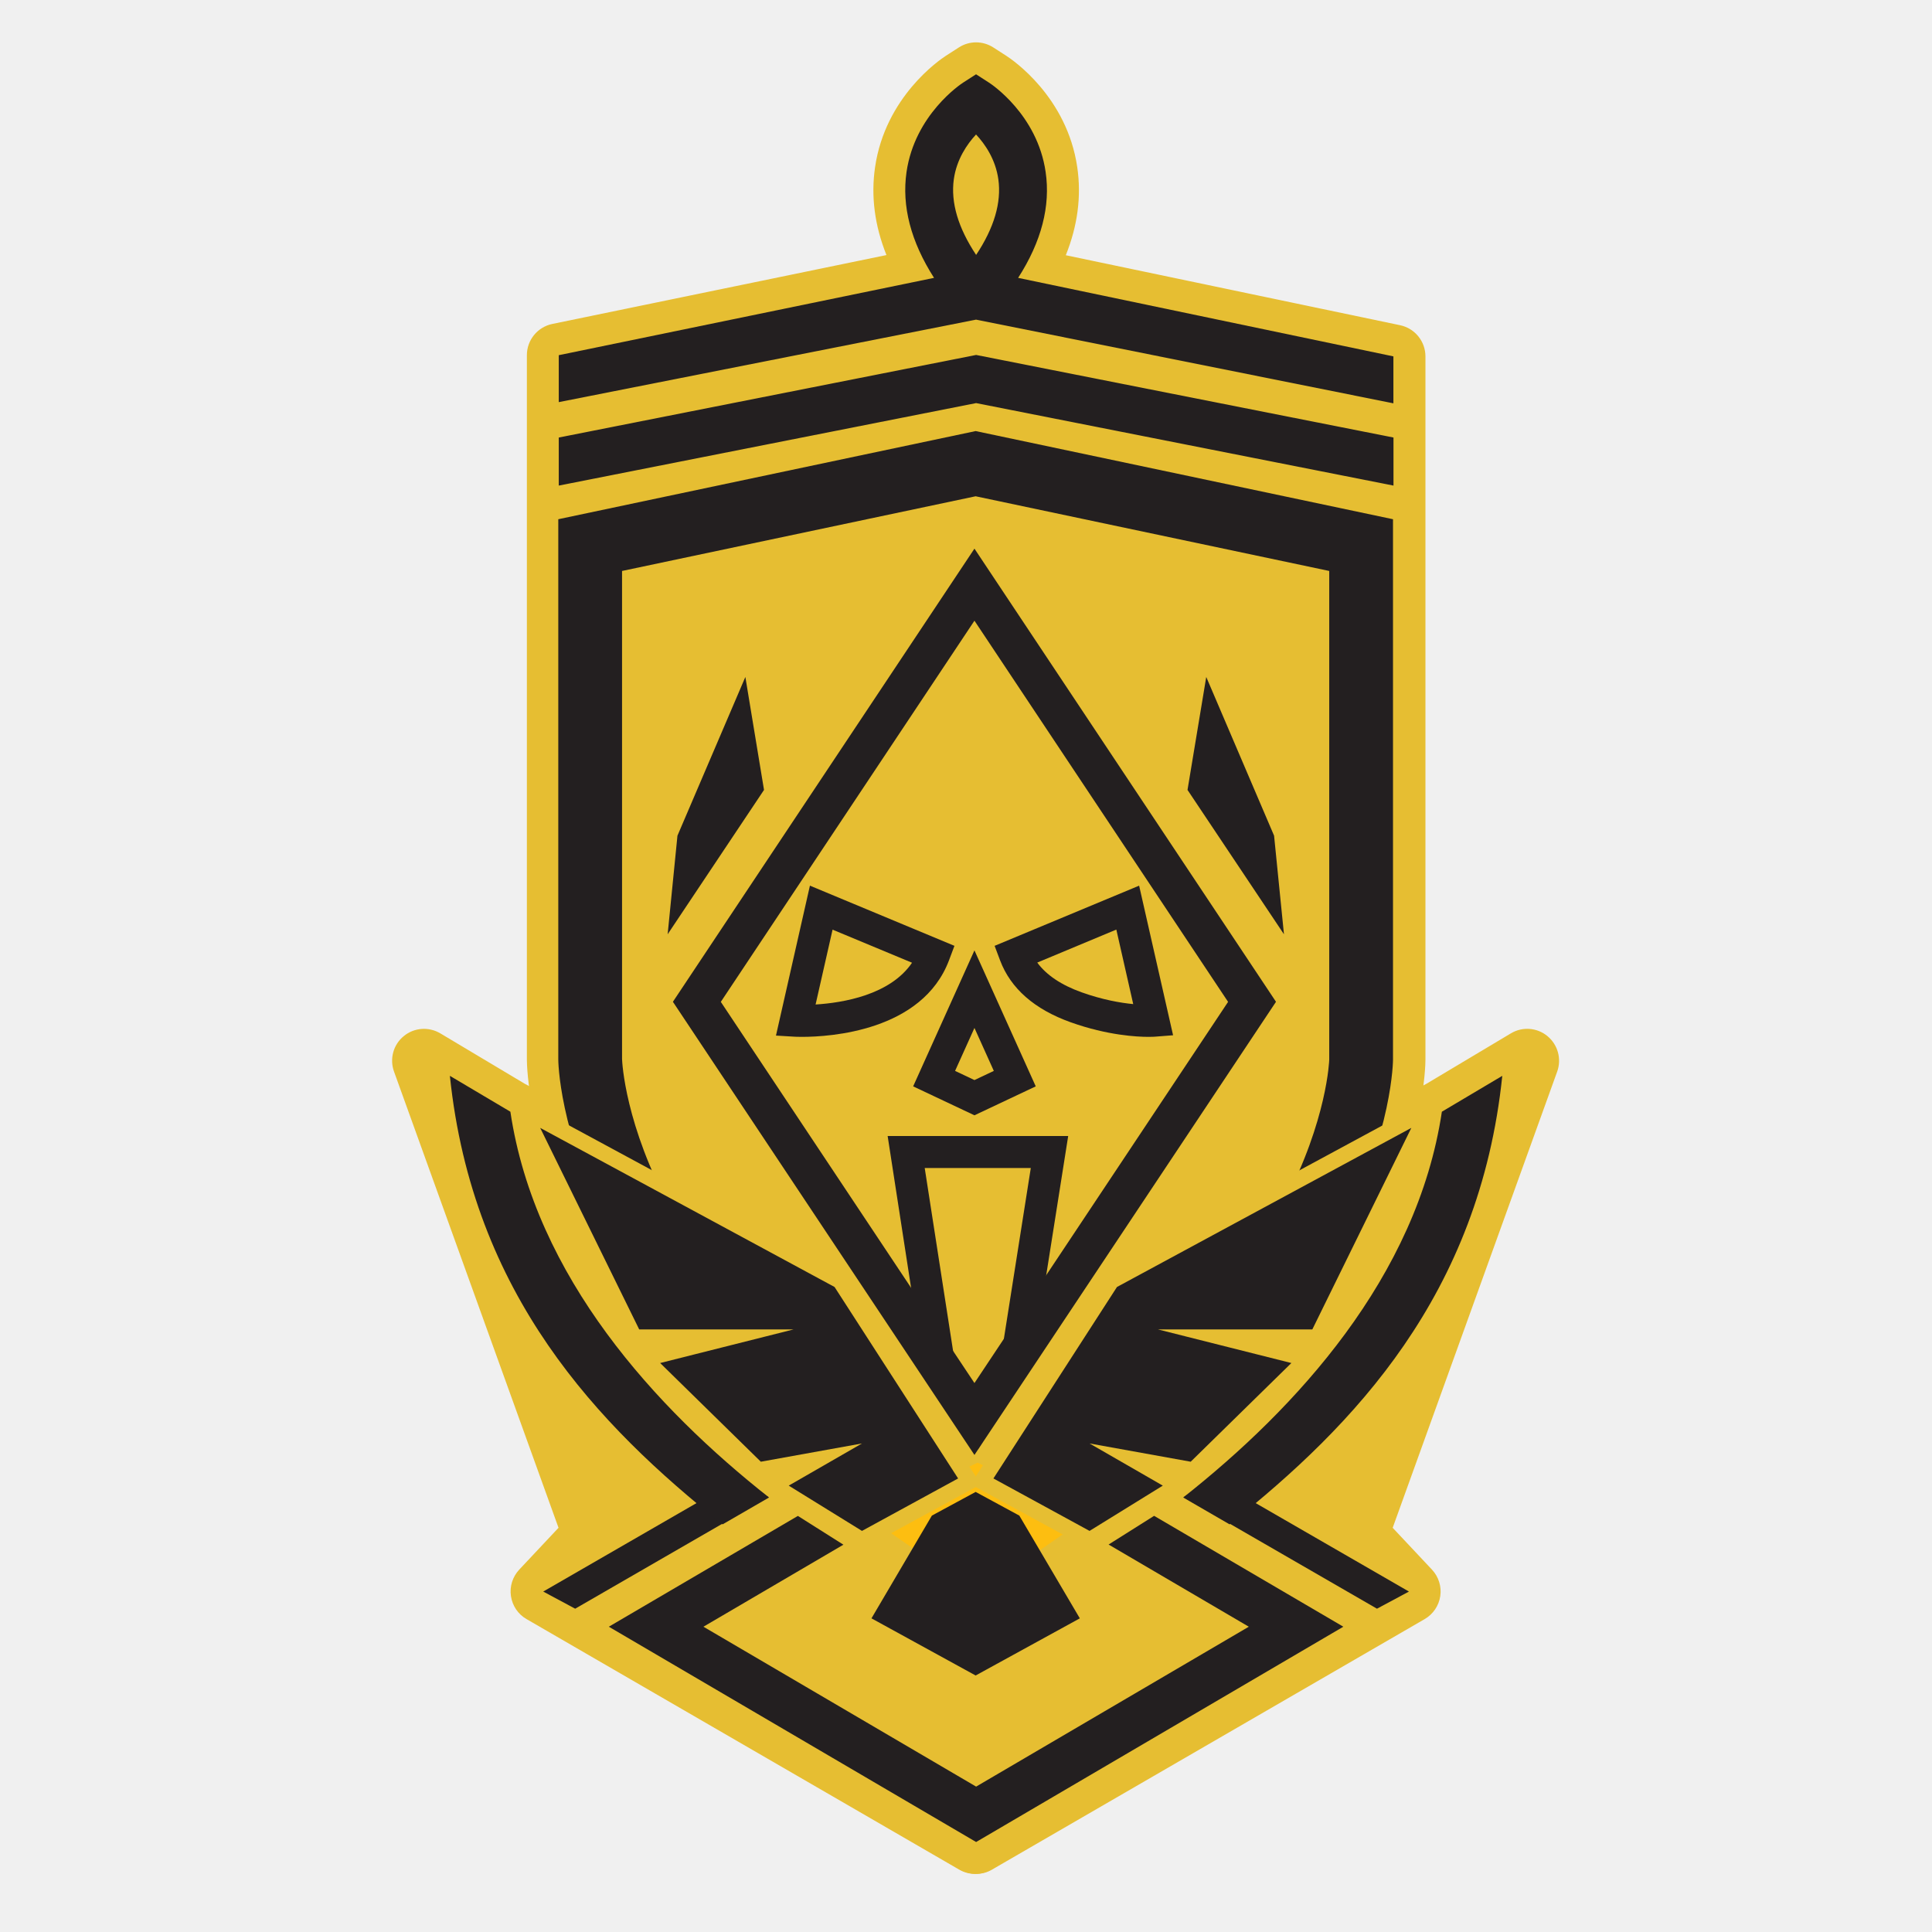
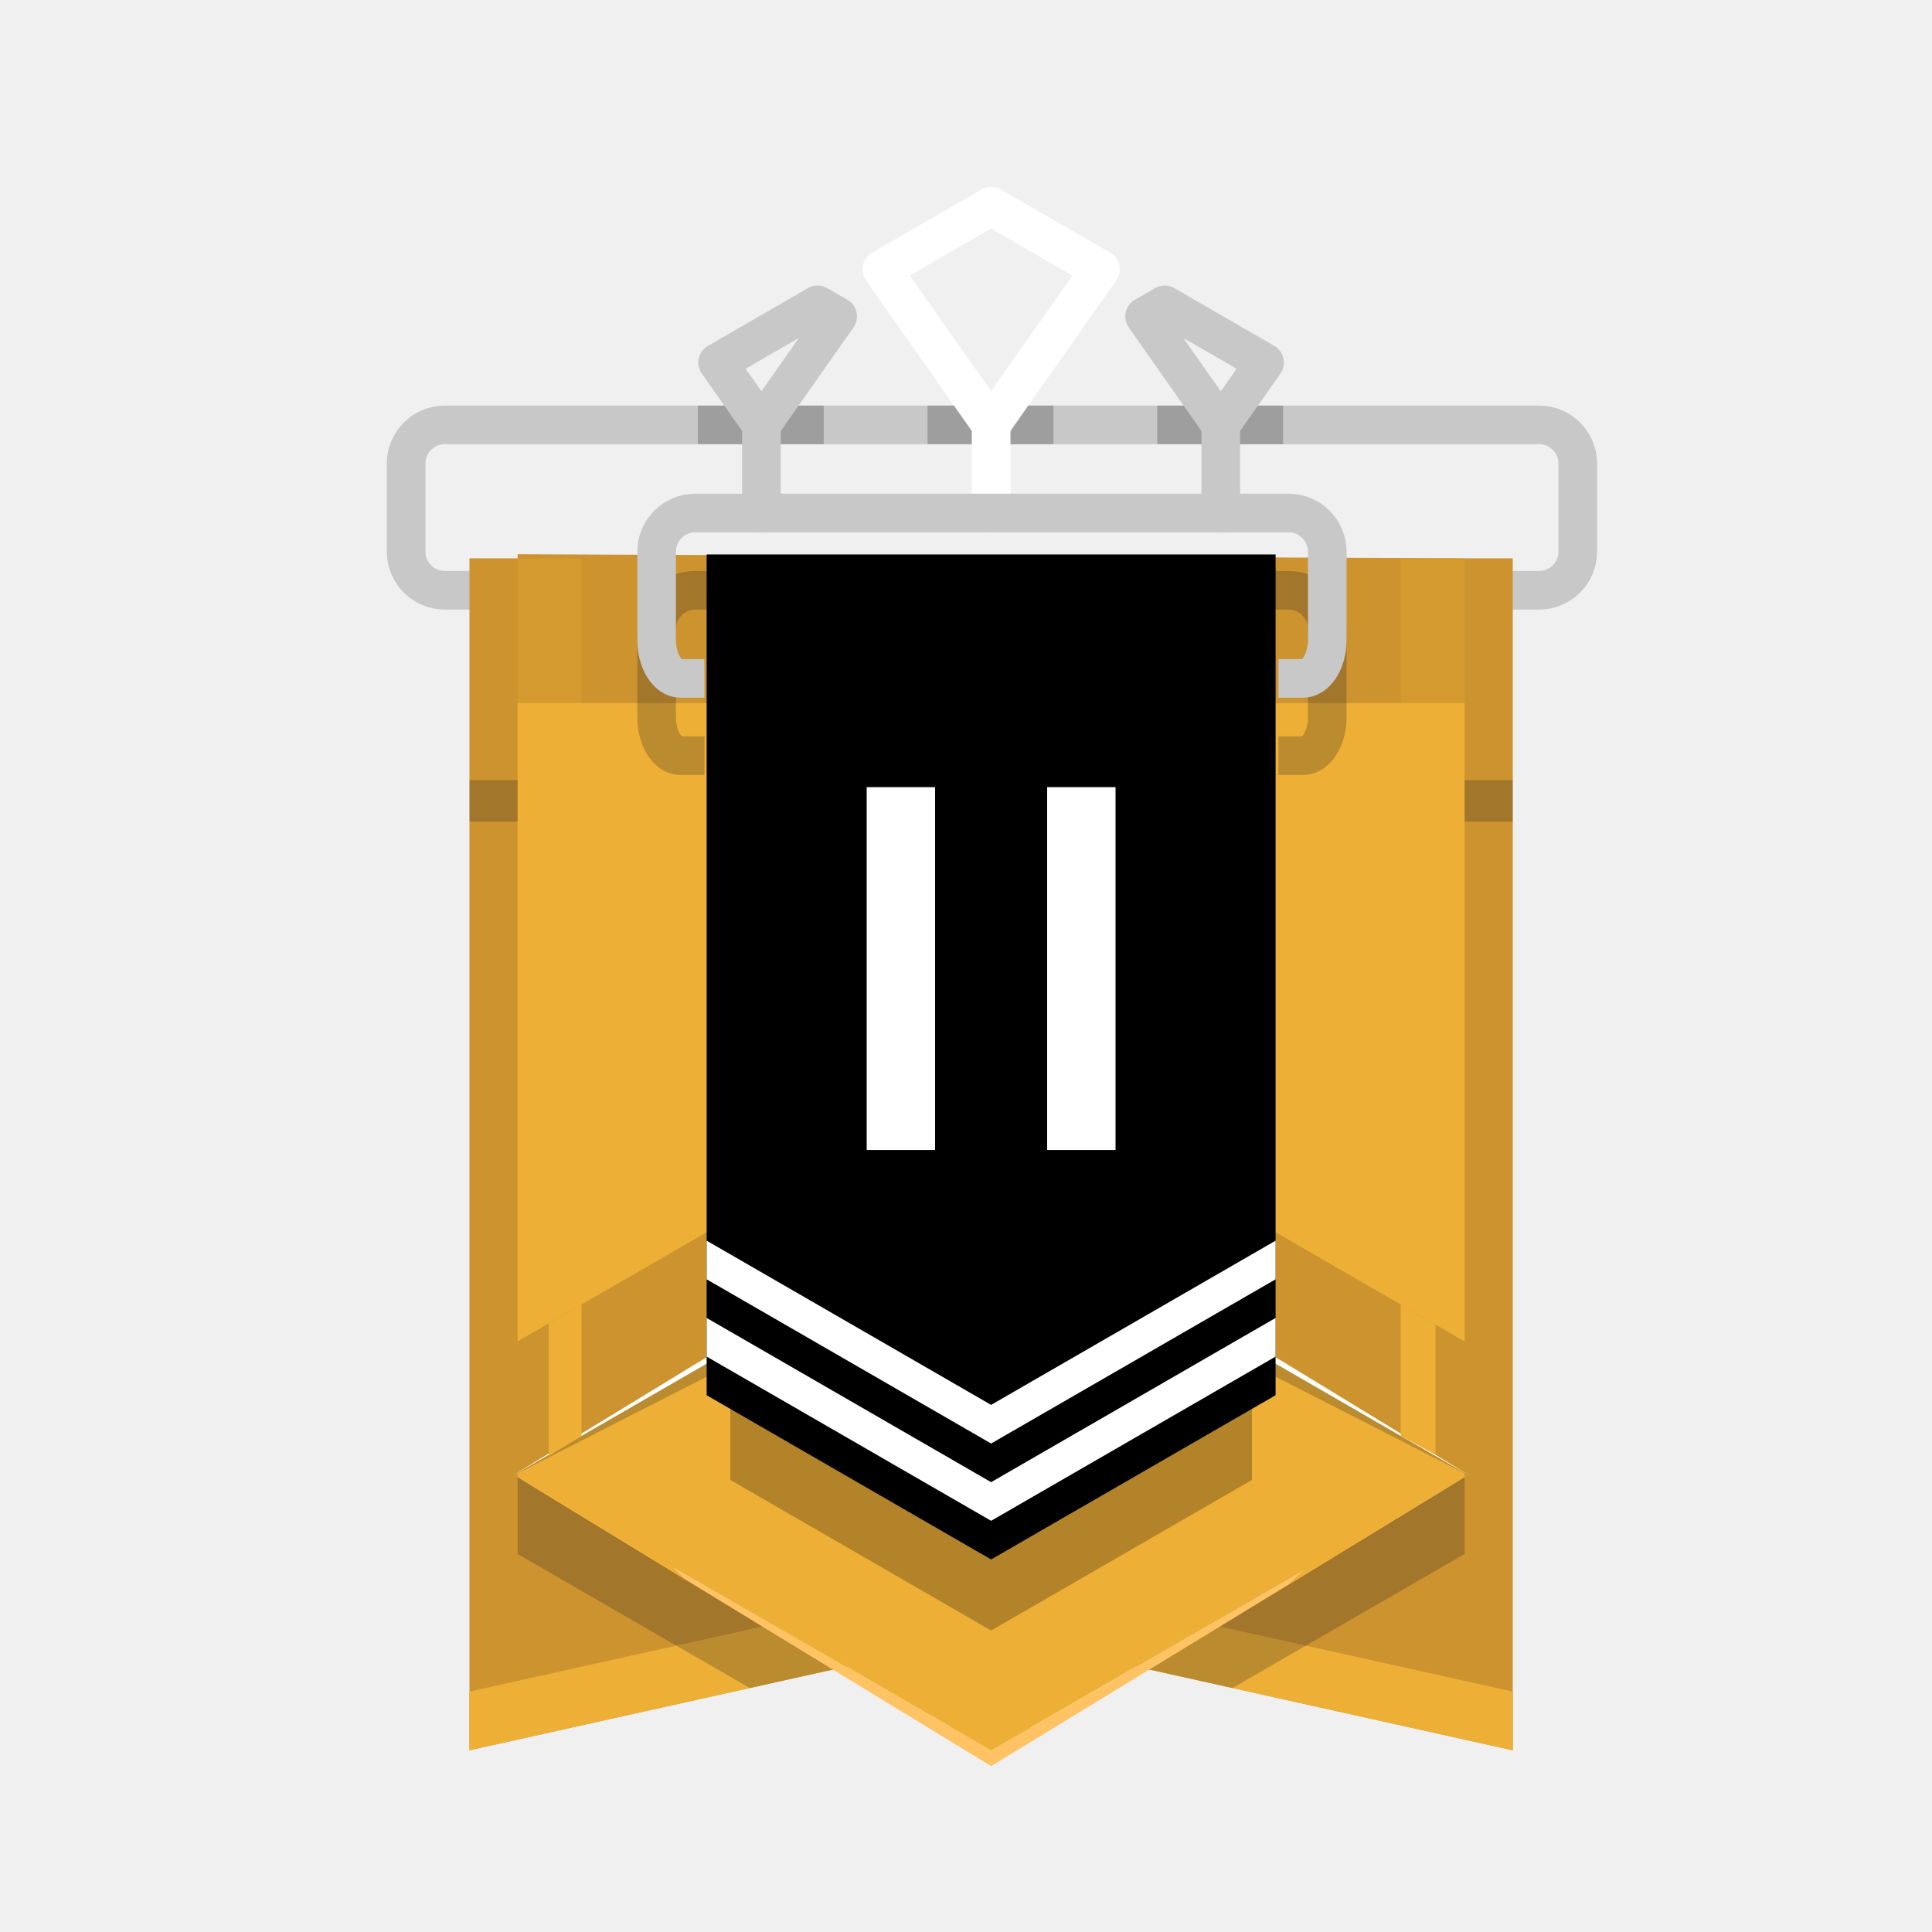
- <svg xmlns="http://www.w3.org/2000/svg" version="1.1" id="Ranks" x="0px" y="0px" width="242.38px" height="242.38px" viewBox="0 0 242.38 242.38" enable-background="new 0 0 242.38 242.38" xml:space="preserve">
-   <g>
+ <svg xmlns="http://www.w3.org/2000/svg" xmlns:xlink="http://www.w3.org/1999/xlink" version="1.1" x="0px" y="0px" width="500px" height="500px" viewBox="0 0 500 500" enable-background="new 0 0 500 500" xml:space="preserve">
+   <symbol id="League_x5F_Gold" viewBox="-250.5 -250.36 501 501">
    <g>
-       <polygon fill="#E6BE32" points="191.61,133.08 180.9,139.47 148.51,156.47 122.46,201.82 122.46,231.09 176.74,199.67     170.14,192.63   " />
+       <path fill="none" stroke="#C8C8C8" stroke-width="10" stroke-linecap="round" stroke-linejoin="round" stroke-miterlimit="10" d="    M141.83,99.57c5.5,0,10,4.5,10,10v22.81c0,5.5-4.5,10-10,10H-141.4c-5.5,0-10-4.5-10-10v-22.81c0-5.5,4.5-10,10-10H141.83z" />
+     </g>
+     <polygon opacity="0" fill="#EDAF35" points="173.21,-100.64 0,-200.64 -173.21,-100.64 -173.21,99.36 0,199.36 173.21,99.36  " />
+     <polygon opacity="0" fill="none" stroke="#231F20" stroke-miterlimit="10" points="250,-249.86 -250,-249.86 -250,250.14    250,250.14  " />
+     <polygon fill="#CC932F" points="-135,-200.64 0,-170.64 135,-200.64 135,107.84 -135,107.84  " />
+     <polyline fill="#CC932F" points="122.53,107.84 122.53,70.38 -122.53,70.38 -122.53,108.9  " />
+     <polygon fill="#EDAF35" points="135.04,-200.64 135.04,-185.45 0,-155.45 -135.04,-185.45 -135.04,-200.64 0,-170.64  " />
+     <polygon fill="#EDAF35" points="-122.53,-129.9 0,-200.64 122.53,-129.9 122.53,70.38 -122.53,70.38  " />
+     <polygon opacity="0.25" fill="#231F20" points="-122.53,39.7 -135,39.7 -135,50.45 -122.53,50.45  " />
+     <polygon opacity="0.25" fill="#231F20" points="135,39.7 122.53,39.7 122.53,50.45 135,50.45  " />
+     <path opacity="0.25" fill="#231F20" d="M-122.53-149.84l60.07-34.68l24.94,5.54l-85.01,49.08V-149.84z M37.52-178.98l24.94-5.54   l60.07,34.68v19.94L37.52-178.98z" />
+     <polygon fill="#FFC364" points="124.41,-128.82 0,-200.64 -124.41,-128.82 0,-204.74  " />
+     <path fill="#EDAF35" d="M-122.53-129.9l43.44-26.58L-106-129.59V70.38h-16.53V-129.9z M106,70.38v-201.72l-29.52-26.73l46.04,28.16   V70.38H106z" />
+     <g>
+       <polygon fill="#EDAF35" points="-10.47,89.64 0,95.69 10.47,89.64 10.47,-194.6 0,-200.64 -10.47,-194.6   " />
+       <polygon fill="#EDAF35" points="40.47,89.64 50.94,95.69 61.41,89.64 61.41,-165.19 50.94,-171.23 40.47,-177.28   " />
+       <polygon fill="#EDAF35" points="-61.41,89.64 -50.94,95.69 -40.47,89.64 -40.47,-177.28 -50.94,-171.23 -61.41,-165.19   " />
    </g>
    <g>
-       <path fill="#E6BE32" d="M122.46,235.09c-0.69,0-1.38-0.18-2-0.53c-1.24-0.71-2-2.04-2-3.47v-29.27c0-0.7,0.18-1.39,0.53-1.99    l26.04-45.35c0.38-0.66,0.94-1.2,1.61-1.55l32.29-16.95l10.62-6.34c1.45-0.87,3.29-0.73,4.59,0.35c1.3,1.08,1.79,2.85,1.22,4.44    l-20.64,57.24l4.93,5.25c0.83,0.89,1.22,2.11,1.04,3.32c-0.18,1.21-0.9,2.27-1.95,2.88l-54.28,31.43    C123.85,234.91,123.16,235.09,122.46,235.09z M126.46,202.89v21.26l43.92-25.43l-3.16-3.36c-1.03-1.1-1.36-2.68-0.85-4.09    l17.68-49.02l-1.11,0.66c-0.06,0.04-0.13,0.07-0.19,0.11l-31.36,16.46L126.46,202.89z" />
+       <polygon fill="#CC932F" points="124.41,-129.9 124.41,-95.9 0,-24.08 -124.41,-95.9 -124.41,-129.9 0,-58.08   " />
+       <polygon opacity="0.25" fill="#231F20" points="-124.41,-129.9 0,-58.08 124.41,-129.9 0,-66.34   " />
+       <polygon fill="#FFFFFF" points="-124.41,-129.9 0,-58.08 124.41,-129.9 0,-53.98   " />
    </g>
+     <path fill="#EDAF35" d="M-106-119.28v34l-8.5-4.91v-34.31 M115-124.16v33.69l-9,5.2v-34" />
    <g>
-       <polygon fill="#E6BE32" points="53.19,133.08 63.9,139.47 96.29,156.47 122.33,201.82 122.33,231.09 68.05,199.67 74.66,192.63       " />
+       <g opacity="0.25">
+         <path fill="none" stroke="#231F20" stroke-width="10" stroke-linejoin="round" stroke-miterlimit="10" d="M74.36,56.76     c0,0,2.84,0,6.32,0s6.32,4.5,6.32,10l0,22.81c0,5.5-4.5,10-10,10H-76.57c-5.5,0-10-4.5-10-10l0-22.81c0-5.5,2.79-10,6.19-10     s6.19,0,6.19,0" />
+       </g>
+       <g>
+         <g opacity="0.25">
+           <line fill="none" stroke="#231F20" stroke-width="10" stroke-linejoin="round" stroke-miterlimit="10" x1="75.56" y1="142.38" x2="42.99" y2="142.38" />
+         </g>
+         <line fill="none" stroke="#C8C8C8" stroke-width="10" stroke-linecap="round" stroke-linejoin="round" stroke-miterlimit="10" x1="59.44" y1="142.38" x2="59.44" y2="119.57" />
+         <polygon fill="none" stroke="#C8C8C8" stroke-width="10" stroke-linecap="round" stroke-linejoin="round" stroke-miterlimit="10" points="     59.44,142.38 39.72,170.44 44.91,173.43 70.77,158.5    " />
+       </g>
+       <g>
+         <g opacity="0.25">
+           <line fill="none" stroke="#231F20" stroke-width="10" stroke-linejoin="round" stroke-miterlimit="10" x1="16.12" y1="142.38" x2="-16.45" y2="142.38" />
+         </g>
+         <line fill="none" stroke="#FFFFFF" stroke-width="10" stroke-linecap="round" stroke-linejoin="round" stroke-miterlimit="10" x1="0" y1="142.38" x2="0" y2="119.57" />
+         <polygon fill="none" stroke="#FFFFFF" stroke-width="10" stroke-linecap="round" stroke-linejoin="round" stroke-miterlimit="10" points="     0,142.38 -28.28,182.62 0,198.96 28.29,182.62    " />
+       </g>
+       <g>
+         <g opacity="0.25">
+           <line fill="none" stroke="#231F20" stroke-width="10" stroke-linejoin="round" stroke-miterlimit="10" x1="-43.32" y1="142.38" x2="-75.89" y2="142.38" />
+         </g>
+         <line fill="none" stroke="#C8C8C8" stroke-width="10" stroke-linecap="round" stroke-linejoin="round" stroke-miterlimit="10" x1="-59.44" y1="142.38" x2="-59.44" y2="119.57" />
+         <polygon fill="none" stroke="#C8C8C8" stroke-width="10" stroke-linecap="round" stroke-linejoin="round" stroke-miterlimit="10" points="     -59.44,142.38 -70.77,158.5 -44.91,173.43 -39.72,170.44    " />
+       </g>
+       <g>
+         <path fill="none" stroke="#C8C8C8" stroke-width="10" stroke-linejoin="round" stroke-miterlimit="10" d="M74.36,76.76     c0,0,2.84,0,6.32,0s6.32,4.5,6.32,10l0,22.81c0,5.5-4.5,10-10,10H-76.57c-5.5,0-10-4.5-10-10l0-22.81c0-5.5,2.79-10,6.19-10     s6.19,0,6.19,0" />
+       </g>
    </g>
+     <path opacity="0.25" fill="#EDAF35" d="M-106,68.4v39.44h-16.53v-39.5 M122.53,68.34v39.5H106V68.05" />
+   </symbol>
+   <symbol id="Position_x5F_2" viewBox="-250.5 -250.5 501 501">
+     <polygon opacity="0" fill="none" stroke="#231F20" stroke-miterlimit="10" points="250,-250 -250,-250 -250,250 250,250  " />
+     <polygon opacity="0" fill="none" stroke="#FF0000" stroke-width="10" stroke-miterlimit="10" points="-173.21,99.22 0,199.22    173.21,99.22 173.21,-100.78 0,-200.78 -173.21,-100.78  " />
+     <polygon opacity="0.25" points="67.5,-131.67 67.5,36.36 0,36.36 -67.5,36.36 -67.5,-131.67 0,-170.64  " />
    <g>
-       <path fill="#E6BE32" d="M122.33,235.09c-0.69,0-1.38-0.18-2-0.54l-54.28-31.43c-1.06-0.61-1.77-1.67-1.95-2.88    c-0.18-1.21,0.21-2.43,1.04-3.32l4.93-5.25l-20.64-57.24c-0.57-1.59-0.09-3.37,1.22-4.44c1.3-1.08,3.14-1.21,4.59-0.35l10.62,6.34    l32.29,16.95c0.67,0.35,1.23,0.89,1.61,1.55l26.04,45.35c0.35,0.61,0.53,1.29,0.53,1.99v29.27c0,1.43-0.76,2.75-2,3.47    C123.71,234.92,123.02,235.09,122.33,235.09z M74.42,198.73l43.91,25.43v-21.26L93.4,159.47l-31.36-16.46    c-0.06-0.03-0.13-0.07-0.19-0.11l-1.11-0.66l17.68,49.02c0.51,1.42,0.18,3-0.85,4.09L74.42,198.73z" />
+       <polygon points="73.62,-109.75 73.62,107.84 0,107.84 -73.62,107.84 -73.62,-109.75 0,-152.25   " />
+       <g>
+         <path fill="#FFFFFF" d="M-32.2-46.28v93.9h17.7v-93.9H-32.2z" />
+         <path fill="#FFFFFF" d="M14.5-46.28v93.9h17.7v-93.9H14.5z" />
+       </g>
    </g>
-     <g>
-       <path fill="#E6BE32" d="M127.73,34.87c2.91-4.55,4.07-9,3.44-13.29c-1.05-7.22-6.85-11.04-7.1-11.2l-1.63-1.05l-1.63,1.05    c-0.25,0.16-6.04,3.98-7.09,11.2c-0.62,4.29,0.54,8.75,3.45,13.29l-47.08,9.7v5.89v4.43v6.04v4.21v23v44.79    c0,0,0,36.12,52.36,64.36c52.36-28.24,52.36-64.36,52.36-64.36V65.14v-4.21v-6.04v-4.27v-5.89L127.73,34.87z" />
+     <polygon fill="#FFFFFF" points="-73.62,-89.75 0,-132.25 73.62,-89.75 73.62,-99.75 0,-142.25 -73.62,-99.75  " />
+     <polygon fill="#FFFFFF" points="-73.62,-69.75 0,-112.25 73.62,-69.75 73.62,-79.75 0,-122.25 -73.62,-79.75  " />
+   </symbol>
+   <symbol id="base" viewBox="-251.5 -251.36 503 503">
+     <polygon fill="none" stroke="#231F20" stroke-width="3" stroke-miterlimit="10" points="250,-249.86 -250,-249.86 -250,250.14    250,250.14  " />
+     <line fill="none" stroke="#231F20" stroke-width="3" stroke-miterlimit="10" x1="-250" y1="250.14" x2="250" y2="-249.86" />
+     <line fill="none" stroke="#231F20" stroke-width="3" stroke-miterlimit="10" x1="250" y1="250.14" x2="-250" y2="-249.86" />
+     <polygon fill="none" stroke="#FF0000" stroke-width="10" stroke-miterlimit="10" points="-173.21,99.36 0,199.36 173.21,99.36    173.21,-100.64 0,-200.64 -173.21,-100.64  " />
+   </symbol>
+   <g id="Layer_1" display="none">
+ </g>
+   <g id="_x5B_HBE_x5D__-_Bg" display="none">
+     <rect x="-1381.68" y="-2129.43" display="inline" fill="#3A3A3A" width="2615.48" height="4079.18" />
+   </g>
+   <g id="_x5B_HBE_x5D__-_Struct" display="none">
+     <g id="League_x5F_Bronze" display="inline">
+ 	</g>
+     <use xlink:href="#base" width="503" height="503" id="XMLID_15_" x="-251.5" y="-251.36" transform="matrix(1 0 0 -1 256.5 252.334)" display="inline" overflow="visible" />
+   </g>
+   <g id="Bases">
+     <g id="League_x5F_Diamond_x5F_Small">
+       <g id="League_x5F_Diamond">
+ 		</g>
    </g>
-     <g>
-       <path fill="#E6BE32" d="M122.46,201.29c-0.65,0-1.31-0.16-1.9-0.48C66.72,171.77,66.1,134.5,66.1,132.93V44.56    c0-1.9,1.33-3.53,3.19-3.92L111.21,32c-1.48-3.7-1.96-7.39-1.43-11.01c1.28-8.84,8.1-13.48,8.87-13.98l1.63-1.05    c1.32-0.86,3.02-0.86,4.35,0l1.63,1.05c0.77,0.5,7.6,5.13,8.89,13.98c0.53,3.63,0.05,7.32-1.44,11.03l41.94,8.78    c1.85,0.39,3.18,2.02,3.18,3.92v88.21c0,1.57-0.62,38.84-54.46,67.88C123.76,201.13,123.11,201.29,122.46,201.29z M74.1,47.82    v85.11c0.01,1.35,0.89,33.38,48.36,59.8c47.47-26.42,48.35-58.45,48.36-59.82V47.97l-43.9-9.19c-1.29-0.27-2.36-1.15-2.87-2.37    c-0.51-1.21-0.39-2.6,0.32-3.71c2.38-3.71,3.34-7.26,2.86-10.56c-0.62-4.24-3.54-7.01-4.77-8.01c-1.23,0.99-4.14,3.76-4.76,8    c-0.48,3.3,0.48,6.85,2.86,10.56c0.71,1.11,0.83,2.5,0.32,3.71c-0.51,1.21-1.59,2.1-2.88,2.36L74.1,47.82z" />
+   </g>
+   <g id="Compound">
+     <g id="Rank_x5F_Copper_x5F_4_x5F_Small_1_">
+       <g id="Rank_x5F_Copper_x5F_4_2_">
+ 		</g>
    </g>
-     <g>
-       <polygon fill="#231F20" points="72.16,201.82 96.41,187.82 92.74,185.48 68.15,199.67   " />
+     <g id="Rank_x5F_Copper_x5F_4_x5F_Small_2_">
+       <g id="Rank_x5F_Copper_x5F_4_3_">
+ 		</g>
    </g>
-     <g>
-       <polygon fill="#231F20" points="174.82,60.92 122.46,50.57 70.1,60.92 70.1,54.89 122.46,44.53 174.82,54.89   " />
+     <g id="Rank_x5F_Copper_x5F_4_5_">
+       <g id="League_x5F_Copper">
+ 		</g>
    </g>
-     <g>
-       <polygon fill="#231F20" points="172.75,201.82 148.5,187.82 152.17,185.48 176.76,199.67   " />
+     <g id="Rank_x5F_Copper_x5F_4_x5F_Small_4_">
+       <g id="Rank_x5F_Copper_x5F_4_6_">
+ 		</g>
    </g>
-     <g>
-       <path fill="#231F20" d="M70.1,50.45v-5.89l47.08-9.7c-2.91-4.55-4.07-9-3.45-13.29c1.05-7.21,6.84-11.04,7.09-11.2l1.63-1.05    l1.63,1.05c0.25,0.16,6.05,3.98,7.1,11.2c0.63,4.29-0.53,8.75-3.45,13.29l47.08,9.85v5.89L122.45,40.1L70.1,50.45z M122.45,16.87    c-1.11,1.2-2.44,3.11-2.79,5.63c-0.4,2.9,0.54,6.08,2.8,9.48c2.26-3.4,3.19-6.57,2.79-9.47C124.9,19.98,123.57,18.07,122.45,16.87    " />
+     <g id="Rank_x5F_Copper_x5F_4_x5F_Small_3_">
+       <g id="Rank_x5F_Copper_x5F_4_4_">
+ 		</g>
    </g>
-     <g>
-       <polygon fill="#231F20" points="122.46,231.09 168.53,204.08 144.79,190.17 139.08,193.77 156.67,204.08 122.46,224.14     88.25,204.08 105.81,193.79 100.1,190.18 76.38,204.08   " />
+     <g id="Rank_x5F_Copper_x5F_4_x5F_Small">
+       <g id="Rank_x5F_Copper_x5F_4">
+ 		</g>
    </g>
-     <g>
-       <path fill="#231F20" d="M154.26,191.24c15.61-12.39,31.36-28.81,34.21-56.27l-7.58,4.5c-3.11,20.78-18.33,37.26-32.45,48.4    L154.26,191.24z" />
+     <g id="Position_x5F_1_x5F_Small">
+       <g id="Position_x5F_1_1_">
+ 		</g>
    </g>
-     <g>
-       <path fill="#231F20" d="M90.65,191.24l5.83-3.37c-14.13-11.14-29.35-27.62-32.45-48.4l-7.59-4.5    C59.29,162.43,75.04,178.85,90.65,191.24" />
+     <g id="Rank_x5F_Copper_x5F_3">
+ 	</g>
+     <g id="Rank_x5F_Copper_x5F_2">
+ 	</g>
+     <g id="Rank_x5F_Copper_x5F_1">
+ 	</g>
+     <g id="Rank_x5F_Bronze_x5F_4">
+ 	</g>
+     <g id="Rank_x5F_Bronze_x5F_3">
+ 	</g>
+     <g id="Rank_x5F_Bronze_x5F_2">
+ 	</g>
+     <g id="Rank_x5F_Bronze_x5F_1">
+ 	</g>
+     <g id="Rank_x5F_Silver_x5F_4">
+ 	</g>
+     <g id="Rank_x5F_Silver_x5F_3">
+ 	</g>
+     <g id="Rank_x5F_Silver_x5F_2">
+ 	</g>
+     <g id="Rank_x5F_Silver_x5F_1">
+ 	</g>
+     <g id="Rank_x5F_Gold_x5F_4">
+ 	</g>
+     <g id="Rank_x5F_Gold_x5F_3">
+ 	</g>
+     <g id="Rank_x5F_Gold_x5F_2">
+       <use xlink:href="#League_x5F_Gold" width="501" height="501" id="XMLID_125_" x="-250.5" y="-250.36" transform="matrix(1 0 0 -1 256.5 252.334)" overflow="visible" />
+       <use xlink:href="#Position_x5F_2" width="501" height="501" id="XMLID_46_" x="-250.5" y="-250.5" transform="matrix(1 0 0 -1 256.5 251.334)" overflow="visible" />
    </g>
-     <g>
-       <path fill="#231F20" d="M122.4,62.26l44.36,9.37v61.3c0,0.07-0.24,7.54-5.64,17.89c-5.17,9.93-16.06,24.23-38.72,37.31    c-17.64-10.18-30.8-22.69-38.21-36.35c-5.78-10.65-6.13-18.48-6.15-18.91V71.63L122.4,62.26 M122.4,54.08L70.04,65.14v67.79    c0,0,0,36.12,52.36,64.36c52.36-28.24,52.36-64.36,52.36-64.36V65.14L122.4,54.08z" />
-     </g>
-     <g>
-       <polygon fill="#FDBE10" points="122.64,183.5 108.66,190.17 122.64,199.88 136.7,190.17   " />
-     </g>
-     <g>
-       <polygon fill="#231F20" points="123.22,185.84 139.44,160.7 179.34,139.13 165.26,167.78 153.32,167.78 163.99,170.47     149.72,184.45 142.19,183.09 147.84,186.35 136.73,193.21   " />
-     </g>
-     <g>
-       <path fill="#E6BE32" d="M177.06,141.5l-12.42,25.28h-19.38l16.75,4.22l-12.63,12.38l-12.69-2.29l9.19,5.29l-9.19,5.68l-12.06-6.58    l15.5-24.02L177.06,141.5z M181.62,136.77l-5.51,2.98l-36.93,19.96l-0.45,0.24l-0.28,0.43l-15.5,24.02l-1.17,1.81l1.89,1.03    l12.06,6.58l1.02,0.56l0.99-0.61l9.19-5.68l2.85-1.76l-2.11-1.21l1.35,0.24l1.02,0.18l0.74-0.72l12.63-12.38l2.55-2.5l-3.46-0.87    l-1.12-0.28h3.26h1.25l0.55-1.12l12.42-25.28L181.62,136.77z" />
-     </g>
-     <g>
-       <polygon fill="#231F20" points="96.99,186.35 102.64,183.09 95.11,184.45 80.84,170.47 91.51,167.78 79.57,167.78 65.49,139.13     105.4,160.7 121.61,185.84 108.1,193.21   " />
-     </g>
-     <g>
-       <path fill="#E6BE32" d="M67.77,141.5l36.93,19.96l15.5,24.02l-12.06,6.58l-9.19-5.68l9.19-5.29l-12.69,2.29L82.82,171l16.75-4.22    H80.19L67.77,141.5z M63.21,136.77l2.76,5.62l12.42,25.28l0.55,1.12h1.25h3.26l-1.12,0.28l-3.46,0.87l2.55,2.5l12.63,12.38    l0.74,0.72l1.02-0.18l1.35-0.24l-2.11,1.21l2.85,1.76l9.19,5.68l0.99,0.61l1.02-0.56l12.06-6.58l1.89-1.03l-1.17-1.81    l-15.49-24.02l-0.28-0.43l-0.45-0.24l-36.93-19.96L63.21,136.77z" />
-     </g>
-     <g>
-       <polygon fill="#231F20" points="127.88,190.14 122.4,187.17 116.91,190.14 109.33,203.03 122.4,210.2 135.47,203.03   " />
-     </g>
-     <g>
-       <path fill="#231F20" d="M100.62,130.08c-0.59,0-0.92-0.02-0.92-0.02l-2.35-0.14l4.26-18.81l18.13,7.55l-0.68,1.81    C115.7,129.38,104.09,130.08,100.62,130.08z M104.45,116.63l-2.13,9.39c3.4-0.21,9.34-1.18,12.1-5.24L104.45,116.63z" />
-     </g>
-     <g>
-       <path fill="#231F20" d="M122.25,139.92l-7.69-3.63l7.69-17.06l7.69,17.06L122.25,139.92z M119.82,134.35l2.43,1.15l2.43-1.15    l-2.43-5.39L119.82,134.35z" />
-     </g>
-     <g>
-       <path fill="#231F20" d="M144.07,130.08c-1.39,0-5.12-0.18-9.72-1.82c-4.57-1.63-7.56-4.25-8.89-7.79l-0.68-1.81l18.13-7.55    l4.26,18.77l-2.32,0.18C144.84,130.06,144.57,130.08,144.07,130.08z M130.13,120.76c1.15,1.57,3.02,2.82,5.56,3.73    c2.63,0.94,4.9,1.33,6.48,1.48l-2.12-9.35L130.13,120.76z" />
-     </g>
-     <g>
-       <polygon fill="#231F20" points="161.08,117.21 159.84,104.84 151.33,84.93 148.98,99.1   " />
-     </g>
-     <g>
-       <polygon fill="#231F20" points="83.76,117.21 84.99,104.84 93.51,84.93 95.85,99.1   " />
-     </g>
-     <g>
-       <path fill="#231F20" d="M122.25,182.53l-37.83-56.85l37.83-56.85l37.83,56.85L122.25,182.53z M90.43,125.69l31.82,47.82    l31.82-47.82l-31.82-47.82L90.43,125.69z" />
-     </g>
-     <g>
-       <path fill="#231F20" d="M122.74,181.75l-6.96-10.61l-4.42-28.62h22.65l-4.43,28.06L122.74,181.75z M119.6,169.68l3.02,4.61    l3.13-5.11l3.57-22.65h-13.31L119.6,169.68z" />
+     <g id="Rank_x5F_Gold_x5F_1">
+ 	</g>
+     <g id="Rank_x5F_Platinum_x5F_4">
+ 	</g>
+     <g id="Rank_x5F_Platinum_x5F_3">
+ 	</g>
+     <g id="Rank_x5F_Platinum_x5F_2">
+ 	</g>
+     <g id="Rank_x5F_Platinum_x5F_1">
+       <g id="Position_x5F_1">
+ 		</g>
    </g>
  </g>
</svg>
